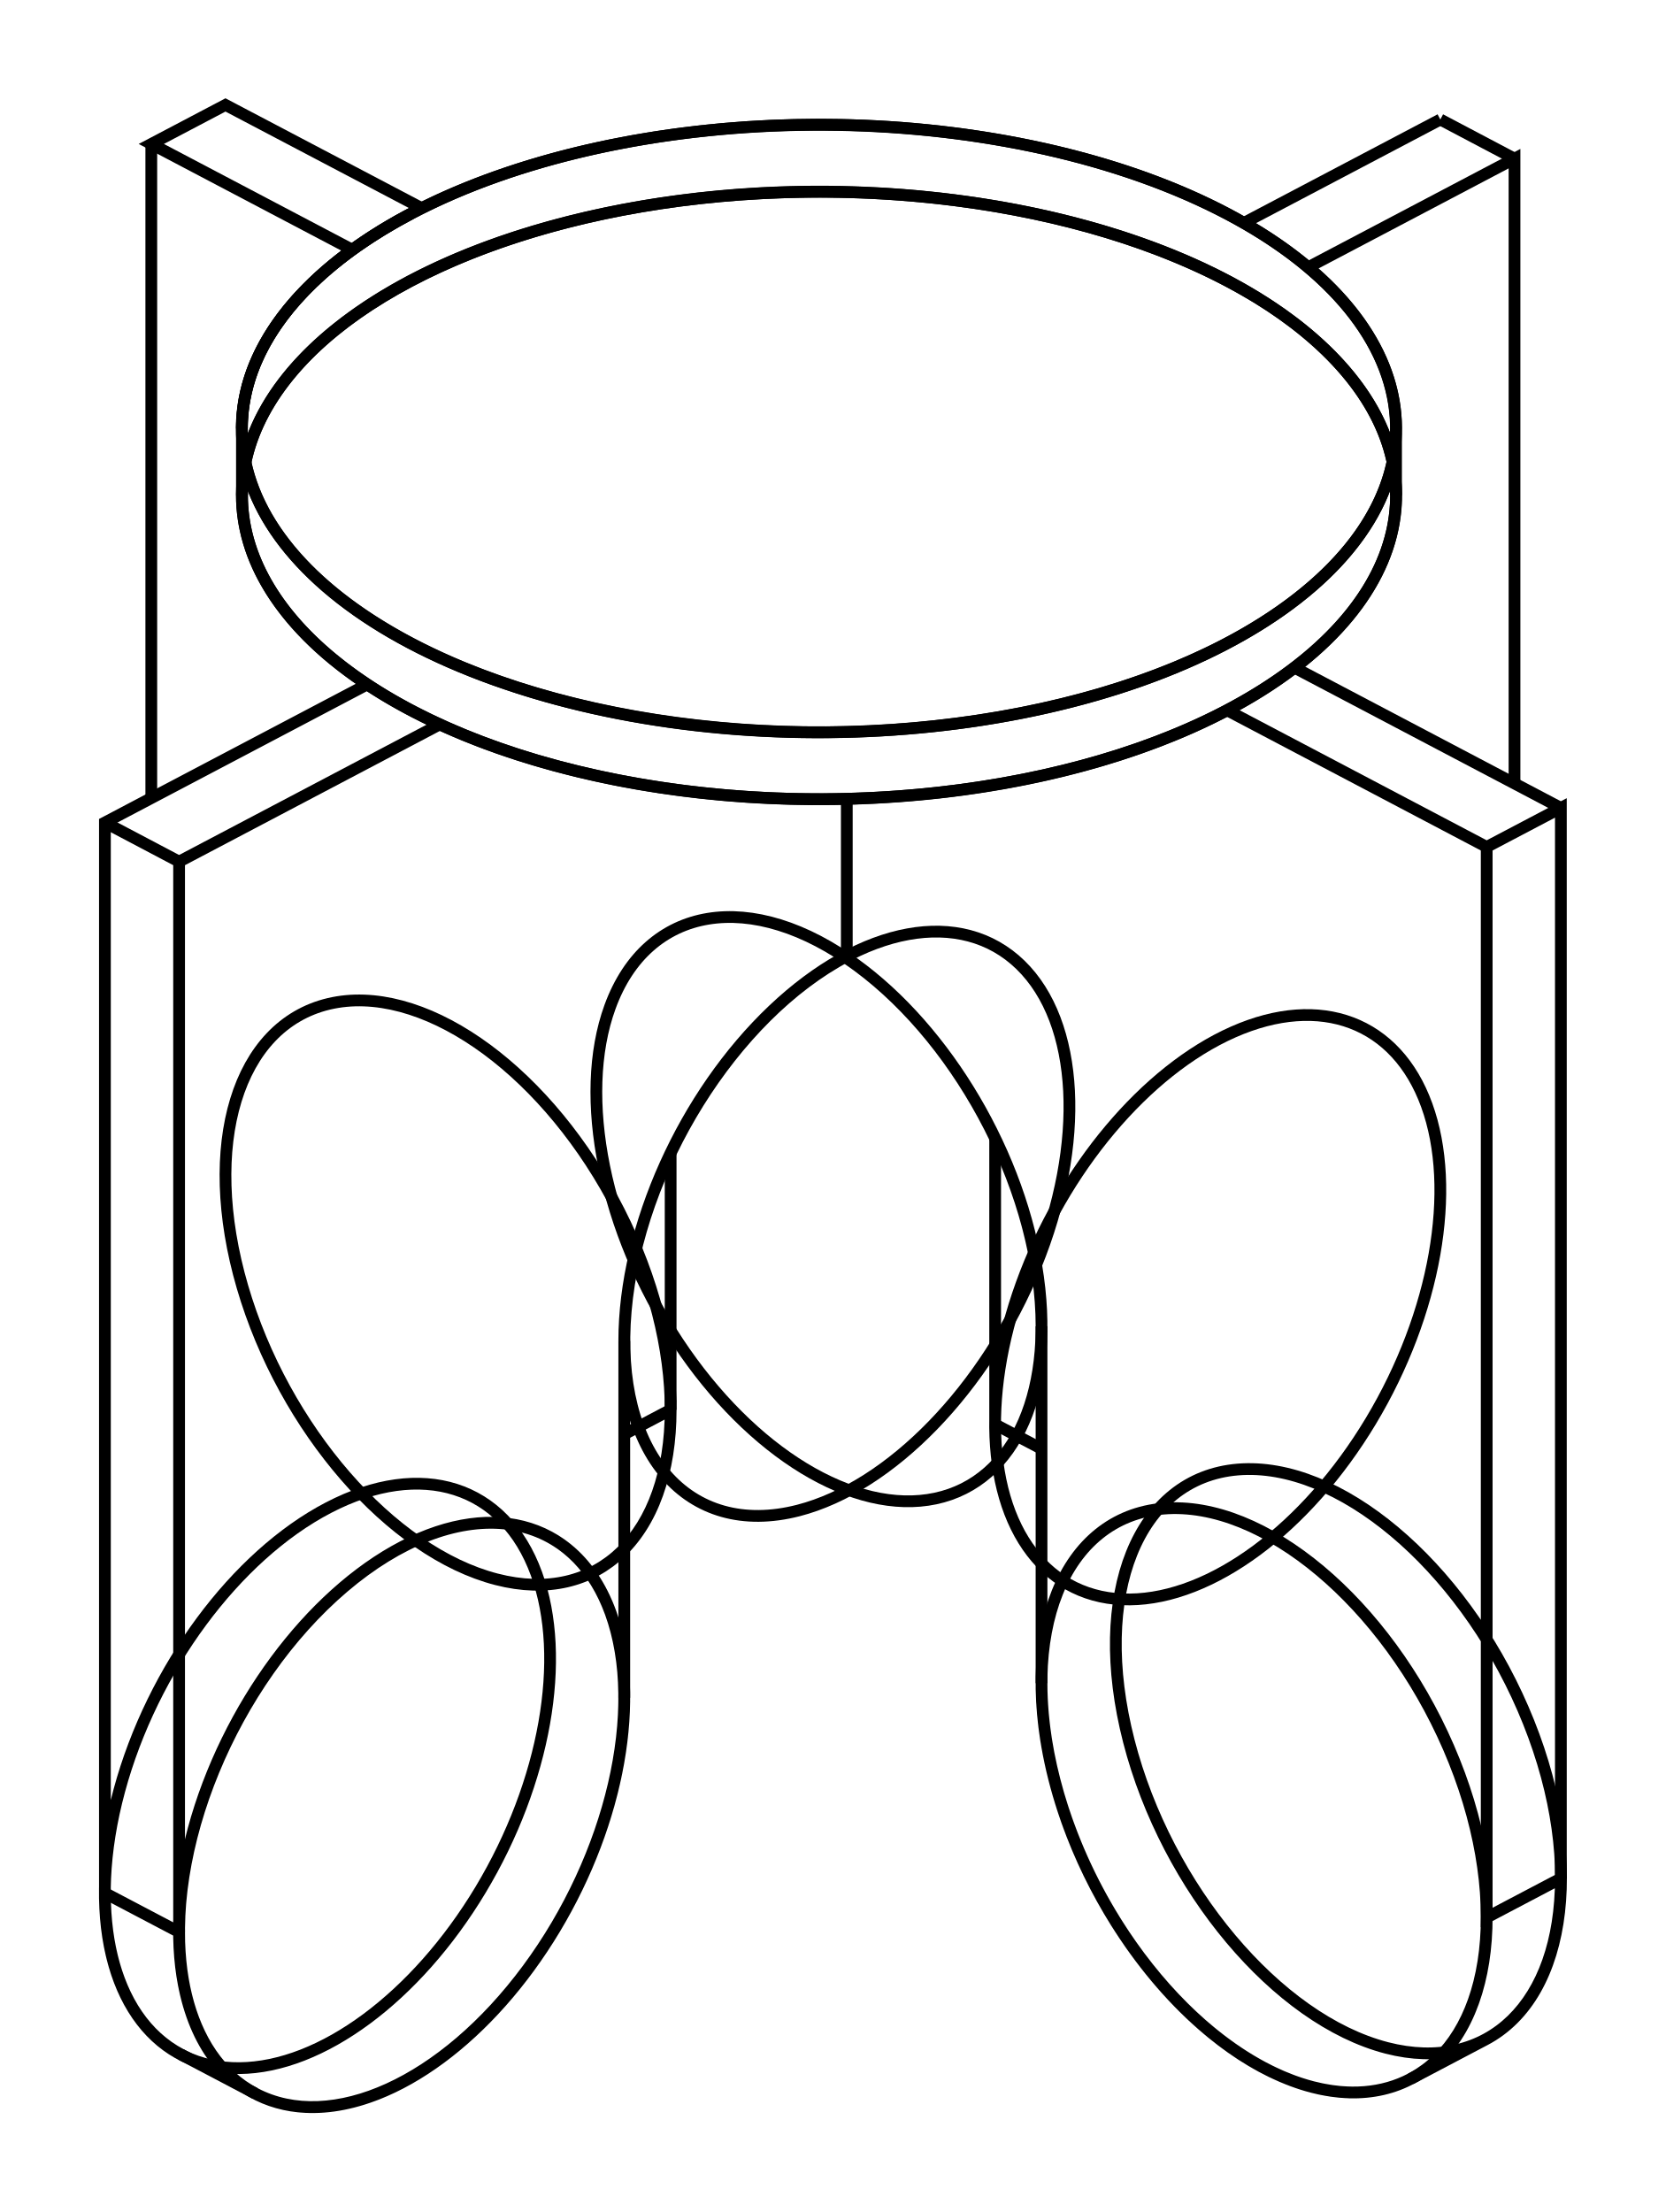
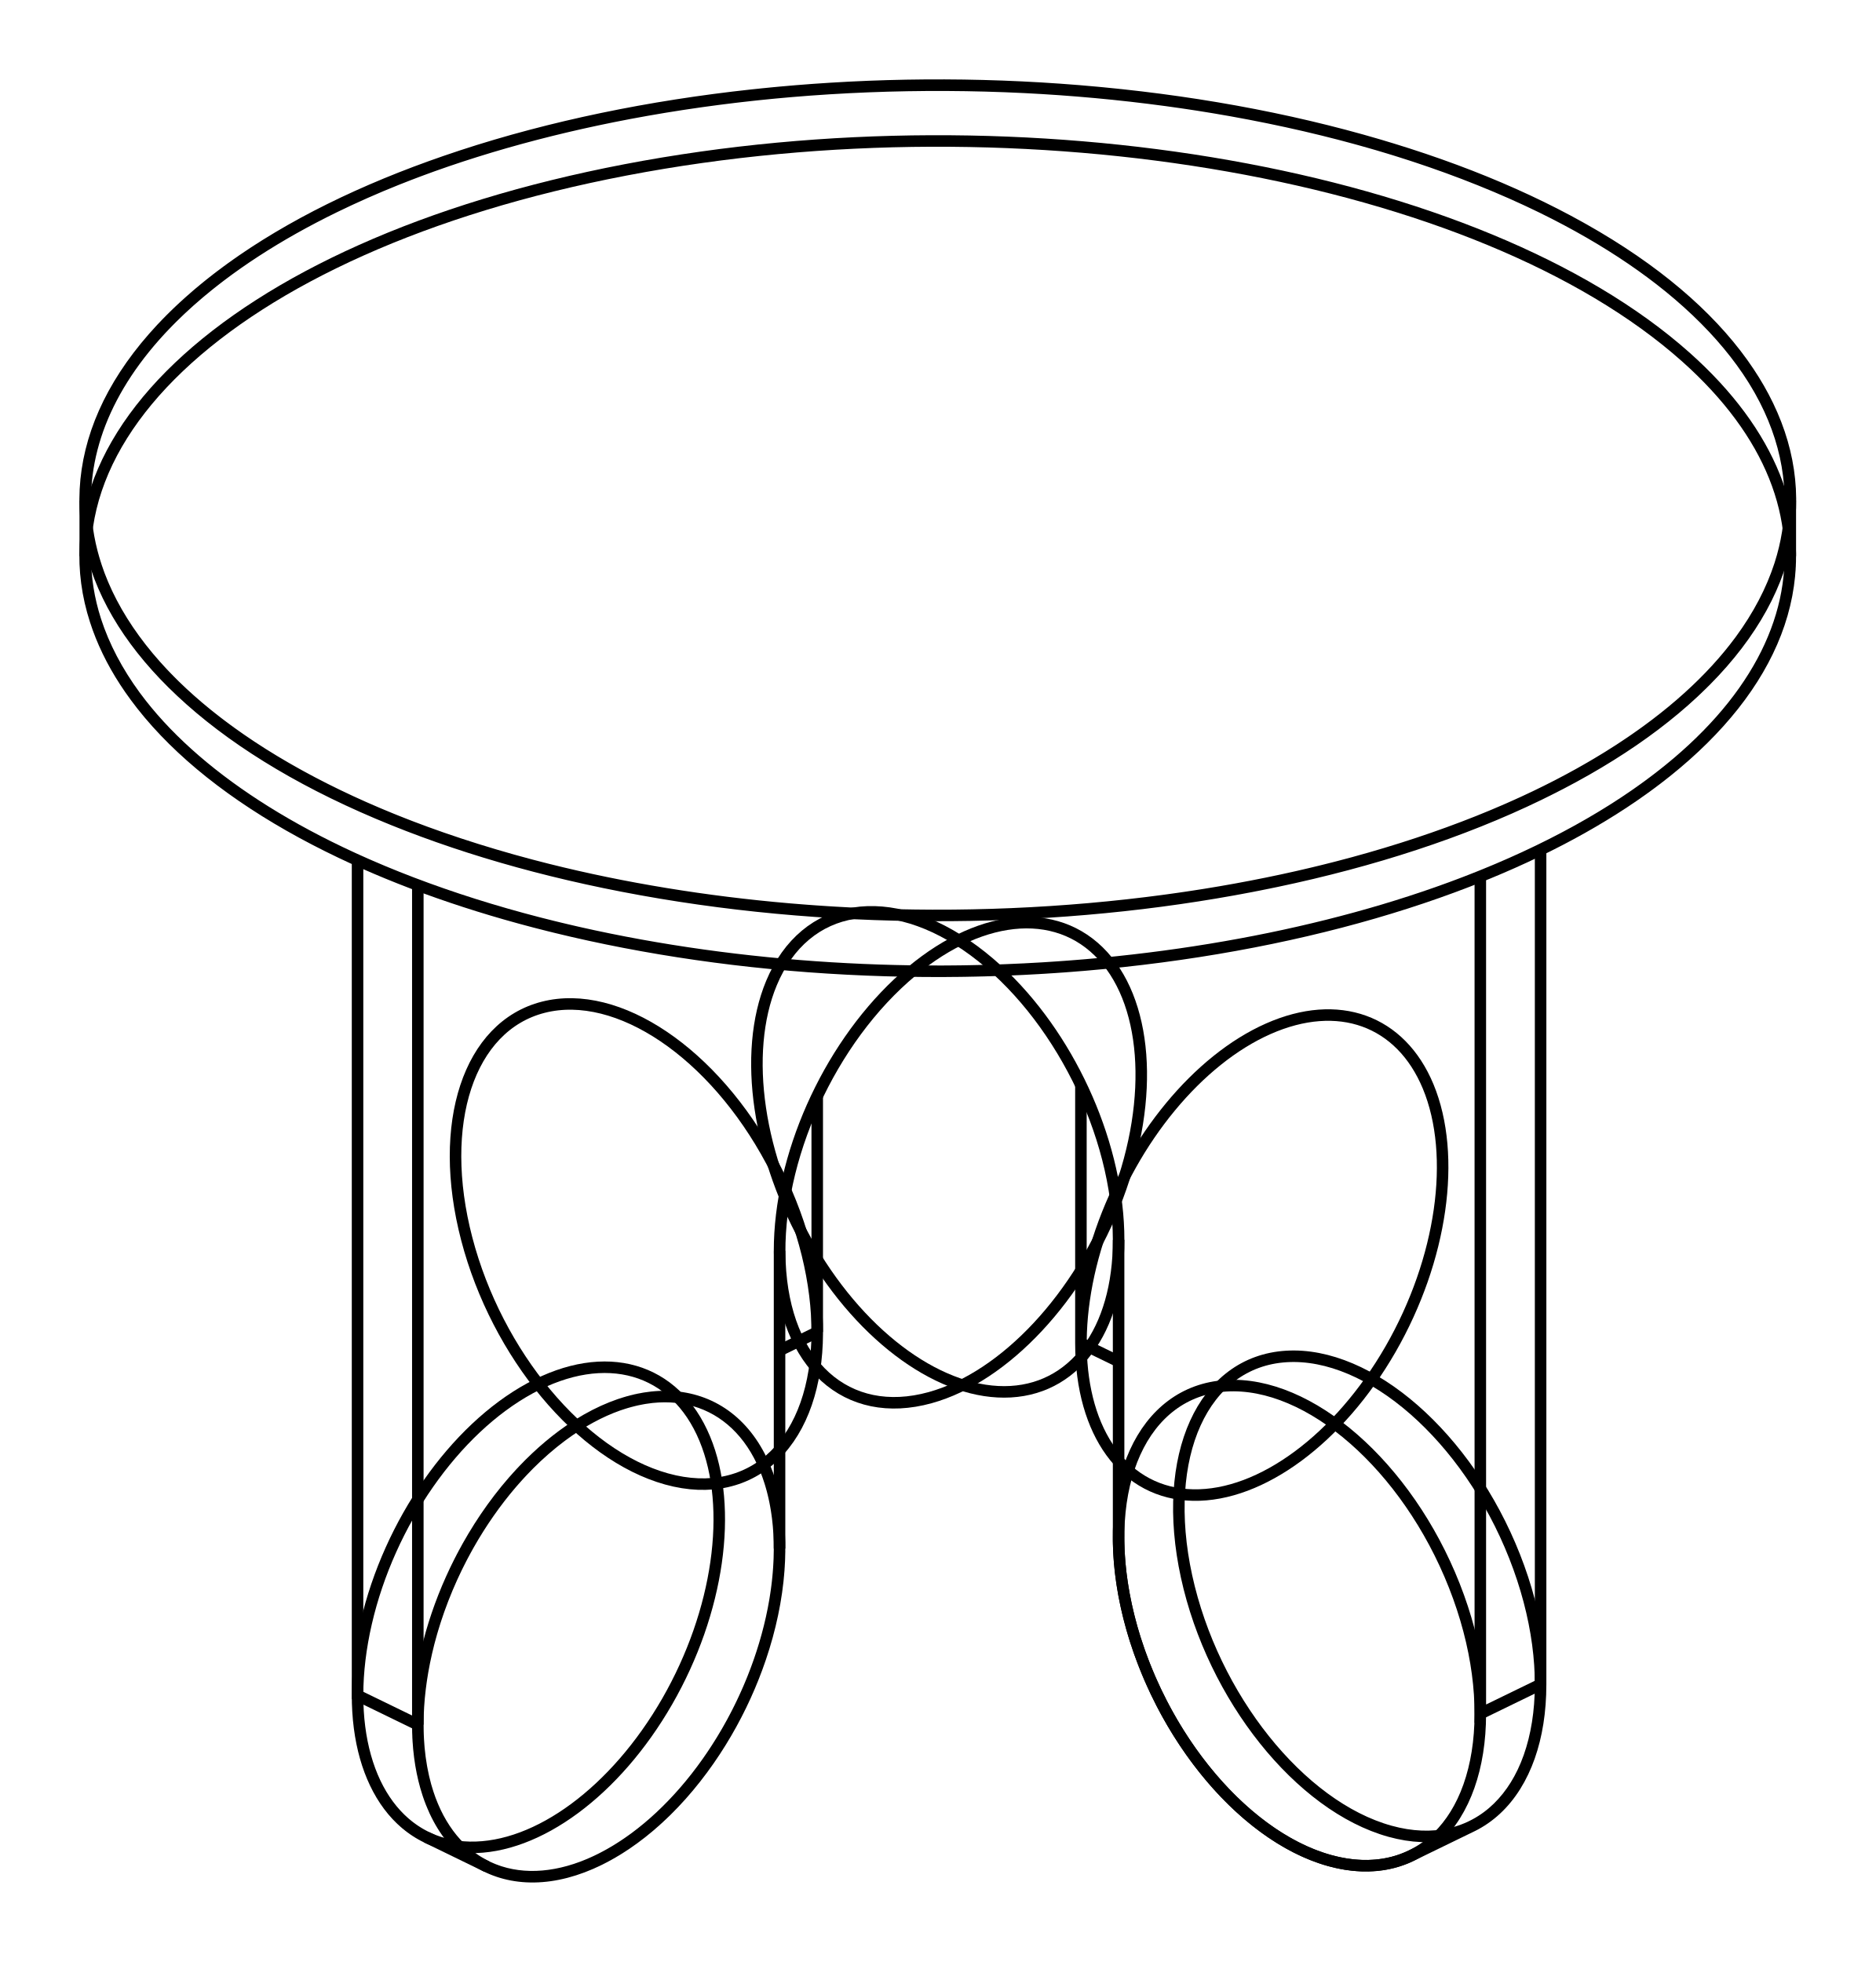
- <svg xmlns="http://www.w3.org/2000/svg" version="1.1" viewBox="-7.806 -10.78 15.877 21.082" fill="none" stroke="black" stroke-width="0.6%" vector-effect="non-scaling-stroke">
-   <path d="M -4.447 -8.399 L -6.364 -9.408 L -5.657 -9.78 L -3.786 -8.796" />
-   <path d="M -6.364 -3.173 L -6.364 -9.408" />
-   <path d="M 0.265 -1.667 A 3 1.804 297.762 0 0 -0.196 3.616 A 3 1.804 297.762 1 0 -1.856 2" />
-   <path d="M -6.082 8.8 A 3 1.804 117.762 1 1 -2.693 4.219 A 3 1.804 117.762 1 1 -6.806 7.262 L -6.806 -2.941 L -4.306 -4.257 A 5.5 2.895 180 0 0 4.827 -7.446 A 5.5 2.895 180 1 0 -3.615 -3.876 A 5.5 2.895 180 0 0 4.827 -7.446 A 5.5 2.895 180 1 0 3.889 -4.011 A 5.5 2.895 180 0 0 4.827 -7.446 A 5.5 2.895 180 1 0 4.531 -4.417 A 5.5 2.895 180 0 0 4.827 -7.446 A 5.5 2.895 180 1 0 5.5 -6.058" />
-   <path d="M -5.5 -6.058 A 5.5 2.895 180 1 0 4.827 -7.446 A 5.5 2.895 180 1 0 -4.306 -4.257" />
-   <path d="M -1.856 2.889 L -1.414 2.656 A 3 1.804 242.238 0 1 -3.074 4.272 A 3 1.804 242.238 1 1 -1.856 3.982" />
-   <path d="M -1.414 0.209 L -1.414 2.656" />
-   <path d="M -6.099 -2.568 L -3.615 -3.876" />
-   <path d="M 4.661 -8.232 L 6.629 -9.268 L 6.629 -3.313" />
-   <path d="M 0.265 -1.667 L 0.265 -3.166" />
-   <path d="M -1.856 5.401 L -1.856 2" />
-   <path d="M -1.856 5.401 A 3 1.804 117.762 1 1 -1.986 4.591 A 3 1.804 117.762 0 1 -5.375 9.172 A 3 1.804 117.762 1 1 -1.986 4.591 A 3 1.804 117.762 1 1 -6.099 7.634 L -6.806 7.262" />
-   <path d="M -6.099 7.634 L -6.099 -2.568 L -6.806 -2.941" />
-   <path d="M 2.121 1.861 A 3 1.804 62.238 0 0 -1.992 -1.183 A 3 1.804 62.238 1 0 0.249 -1.658" />
-   <path d="M 2.121 1.861 L 2.121 5.262" />
-   <path d="M 6.364 7.495 A 3 1.804 242.238 0 1 4.704 9.111 A 3 1.804 242.238 1 1 5.64 9.033 A 3 1.804 242.238 0 1 4.704 9.111 A 3 1.804 242.238 0 1 2.121 5.262" />
-   <path d="M 6.364 -2.708 L 6.364 7.495 L 7.071 7.123 A 3 1.804 242.238 0 1 5.411 8.738 A 3 1.804 242.238 1 1 6.347 8.661 L 5.64 9.033" />
-   <path d="M 3.889 -4.011 L 6.364 -2.708 L 7.071 -3.08 L 7.071 7.123" />
-   <path d="M -3.889 -8.743 A 5.5 2.895 360 1 1 -4.827 -8.084 A 5.5 2.895 360 0 1 5.5 -6.696 L 5.5 -6.058" />
-   <path d="M 5.5 -6.696 A 5.5 2.895 360 1 1 -4.827 -8.084 A 5.5 2.895 360 1 1 -5.5 -6.696 L -5.5 -6.058" />
-   <path d="M -5.5 -6.696 A 5.5 2.895 360 0 1 -4.827 -8.084 A 5.5 2.895 360 0 1 -3.889 -8.743" />
-   <path d="M 4.049 -8.655 L 5.922 -9.641" />
-   <path d="M 2.121 4.121 A 3 1.804 117.762 1 1 5.792 -0.248 A 3 1.804 117.762 1 1 1.679 2.796 L 1.679 0.07" />
-   <path d="M 7.071 -3.08 L 4.531 -4.417" />
-   <path d="M 2.121 3.028 L 1.679 2.796" />
-   <path d="M 6.629 -9.268 L 5.922 -9.641" />
-   <path d="M -6.082 8.8 L -5.375 9.172" />
+ <svg xmlns="http://www.w3.org/2000/svg" version="1.1" viewBox="-11 -12.748 22 23.018" fill="none" stroke="black" stroke-width="0.6%" vector-effect="non-scaling-stroke">
+   <path d="M -7.071 -10.322 A 10 4.87 360 1 1 -8.776 -9.213 A 10 4.87 360 0 1 10 -6.878 A 10 4.87 360 1 1 -8.776 -9.213 A 10 4.87 360 1 1 -10 -6.878 A 10 4.87 360 0 1 -8.776 -9.213 A 10 4.87 360 0 1 -7.071 -10.322 Z" />
+   <path d="M -10 -6.223 A 10 4.87 180 1 0 8.776 -8.558 A 10 4.87 180 1 0 10 -6.223" />
+   <path d="M 7.071 7.013 A 3 1.853 244.035 0 1 5.304 8.736 A 3 1.853 244.035 1 1 6.263 8.677 L 5.556 9.021 A 3 1.853 244.035 0 1 4.597 9.08 A 3 1.853 244.035 0 1 2.121 5.291" />
+   <path d="M 7.071 -2.78 L 7.071 7.013" />
+   <path d="M 2.121 1.797 A 3 1.853 64.035 0 0 -1.951 -1.214 A 3 1.853 64.035 1 0 0.703 -1.365" />
+   <path d="M 2.121 1.797 L 2.121 5.291" />
+   <path d="M 6.364 7.357 A 3 1.853 244.035 0 1 4.597 9.08 A 3 1.853 244.035 1 1 5.556 9.021" />
+   <path d="M 6.364 -2.467 L 6.364 7.357 L 7.071 7.013" />
+   <path d="M -1.414 2.88 A 3 1.853 244.035 0 1 -3.181 4.603 A 3 1.853 244.035 1 1 -1.856 4.266" />
+   <path d="M -1.414 0.11 L -1.414 2.88" />
+   <path d="M 2.121 4.395 A 3 1.853 115.965 1 1 5.752 -0.002 A 3 1.853 115.965 1 1 1.679 3.01 L 1.679 -0.019" />
+   <path d="M -0.302 -1.355 A 3 1.853 295.965 0 0 -0.089 3.649 A 3 1.853 295.965 1 0 -1.856 1.926" />
+   <path d="M -1.856 5.42 L -1.856 1.926" />
+   <path d="M -1.856 5.42 A 3 1.853 115.965 1 1 -2.026 4.475 A 3 1.853 115.965 0 1 -5.291 9.15 A 3 1.853 115.965 1 1 -2.026 4.475 A 3 1.853 115.965 1 1 -6.099 7.486 L -6.806 7.142 L -6.806 -2.655" />
+   <path d="M -6.099 7.486 L -6.099 -2.364" />
+   <path d="M -5.998 8.806 A 3 1.853 115.965 1 1 -2.733 4.131 A 3 1.853 115.965 1 1 -6.806 7.142" />
+   <path d="M -1.856 3.096 L -1.414 2.88" />
+   <path d="M 2.121 3.225 L 1.679 3.01" />
+   <path d="M -10 -6.878 L -10 -6.223" />
+   <path d="M 10 -6.878 L 10 -6.223" />
+   <path d="M -5.998 8.806 L -5.291 9.15" />
</svg>
